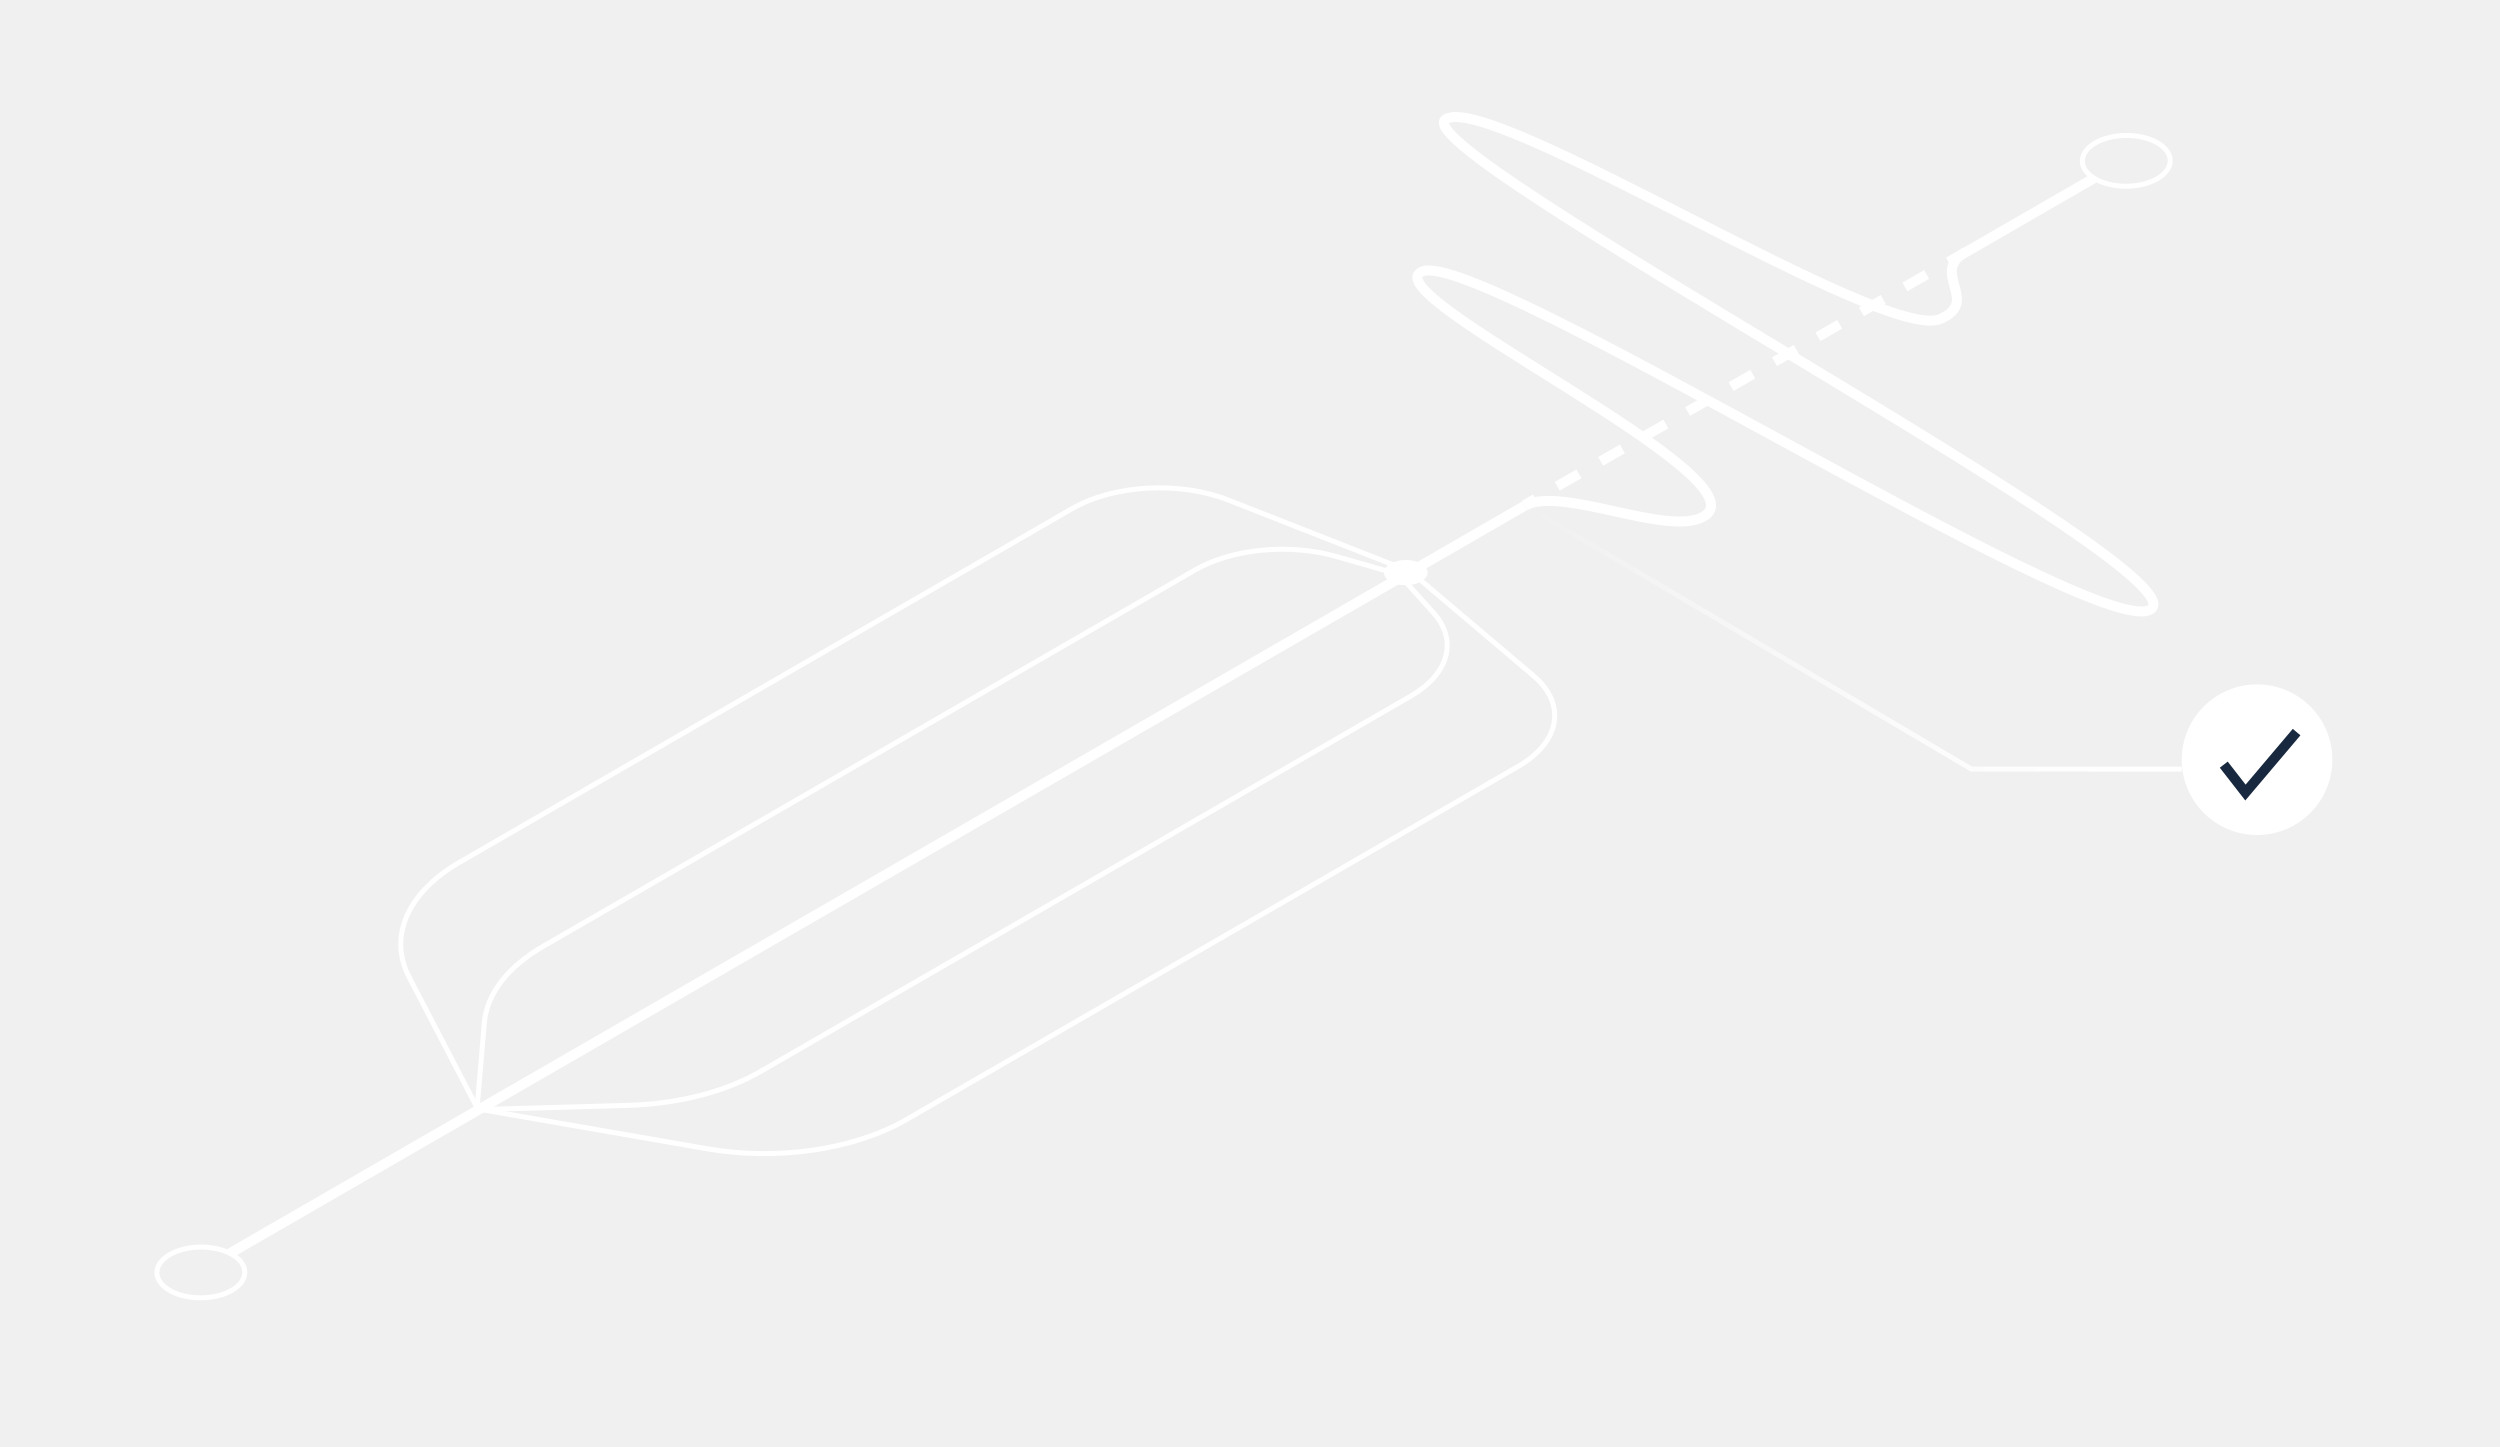
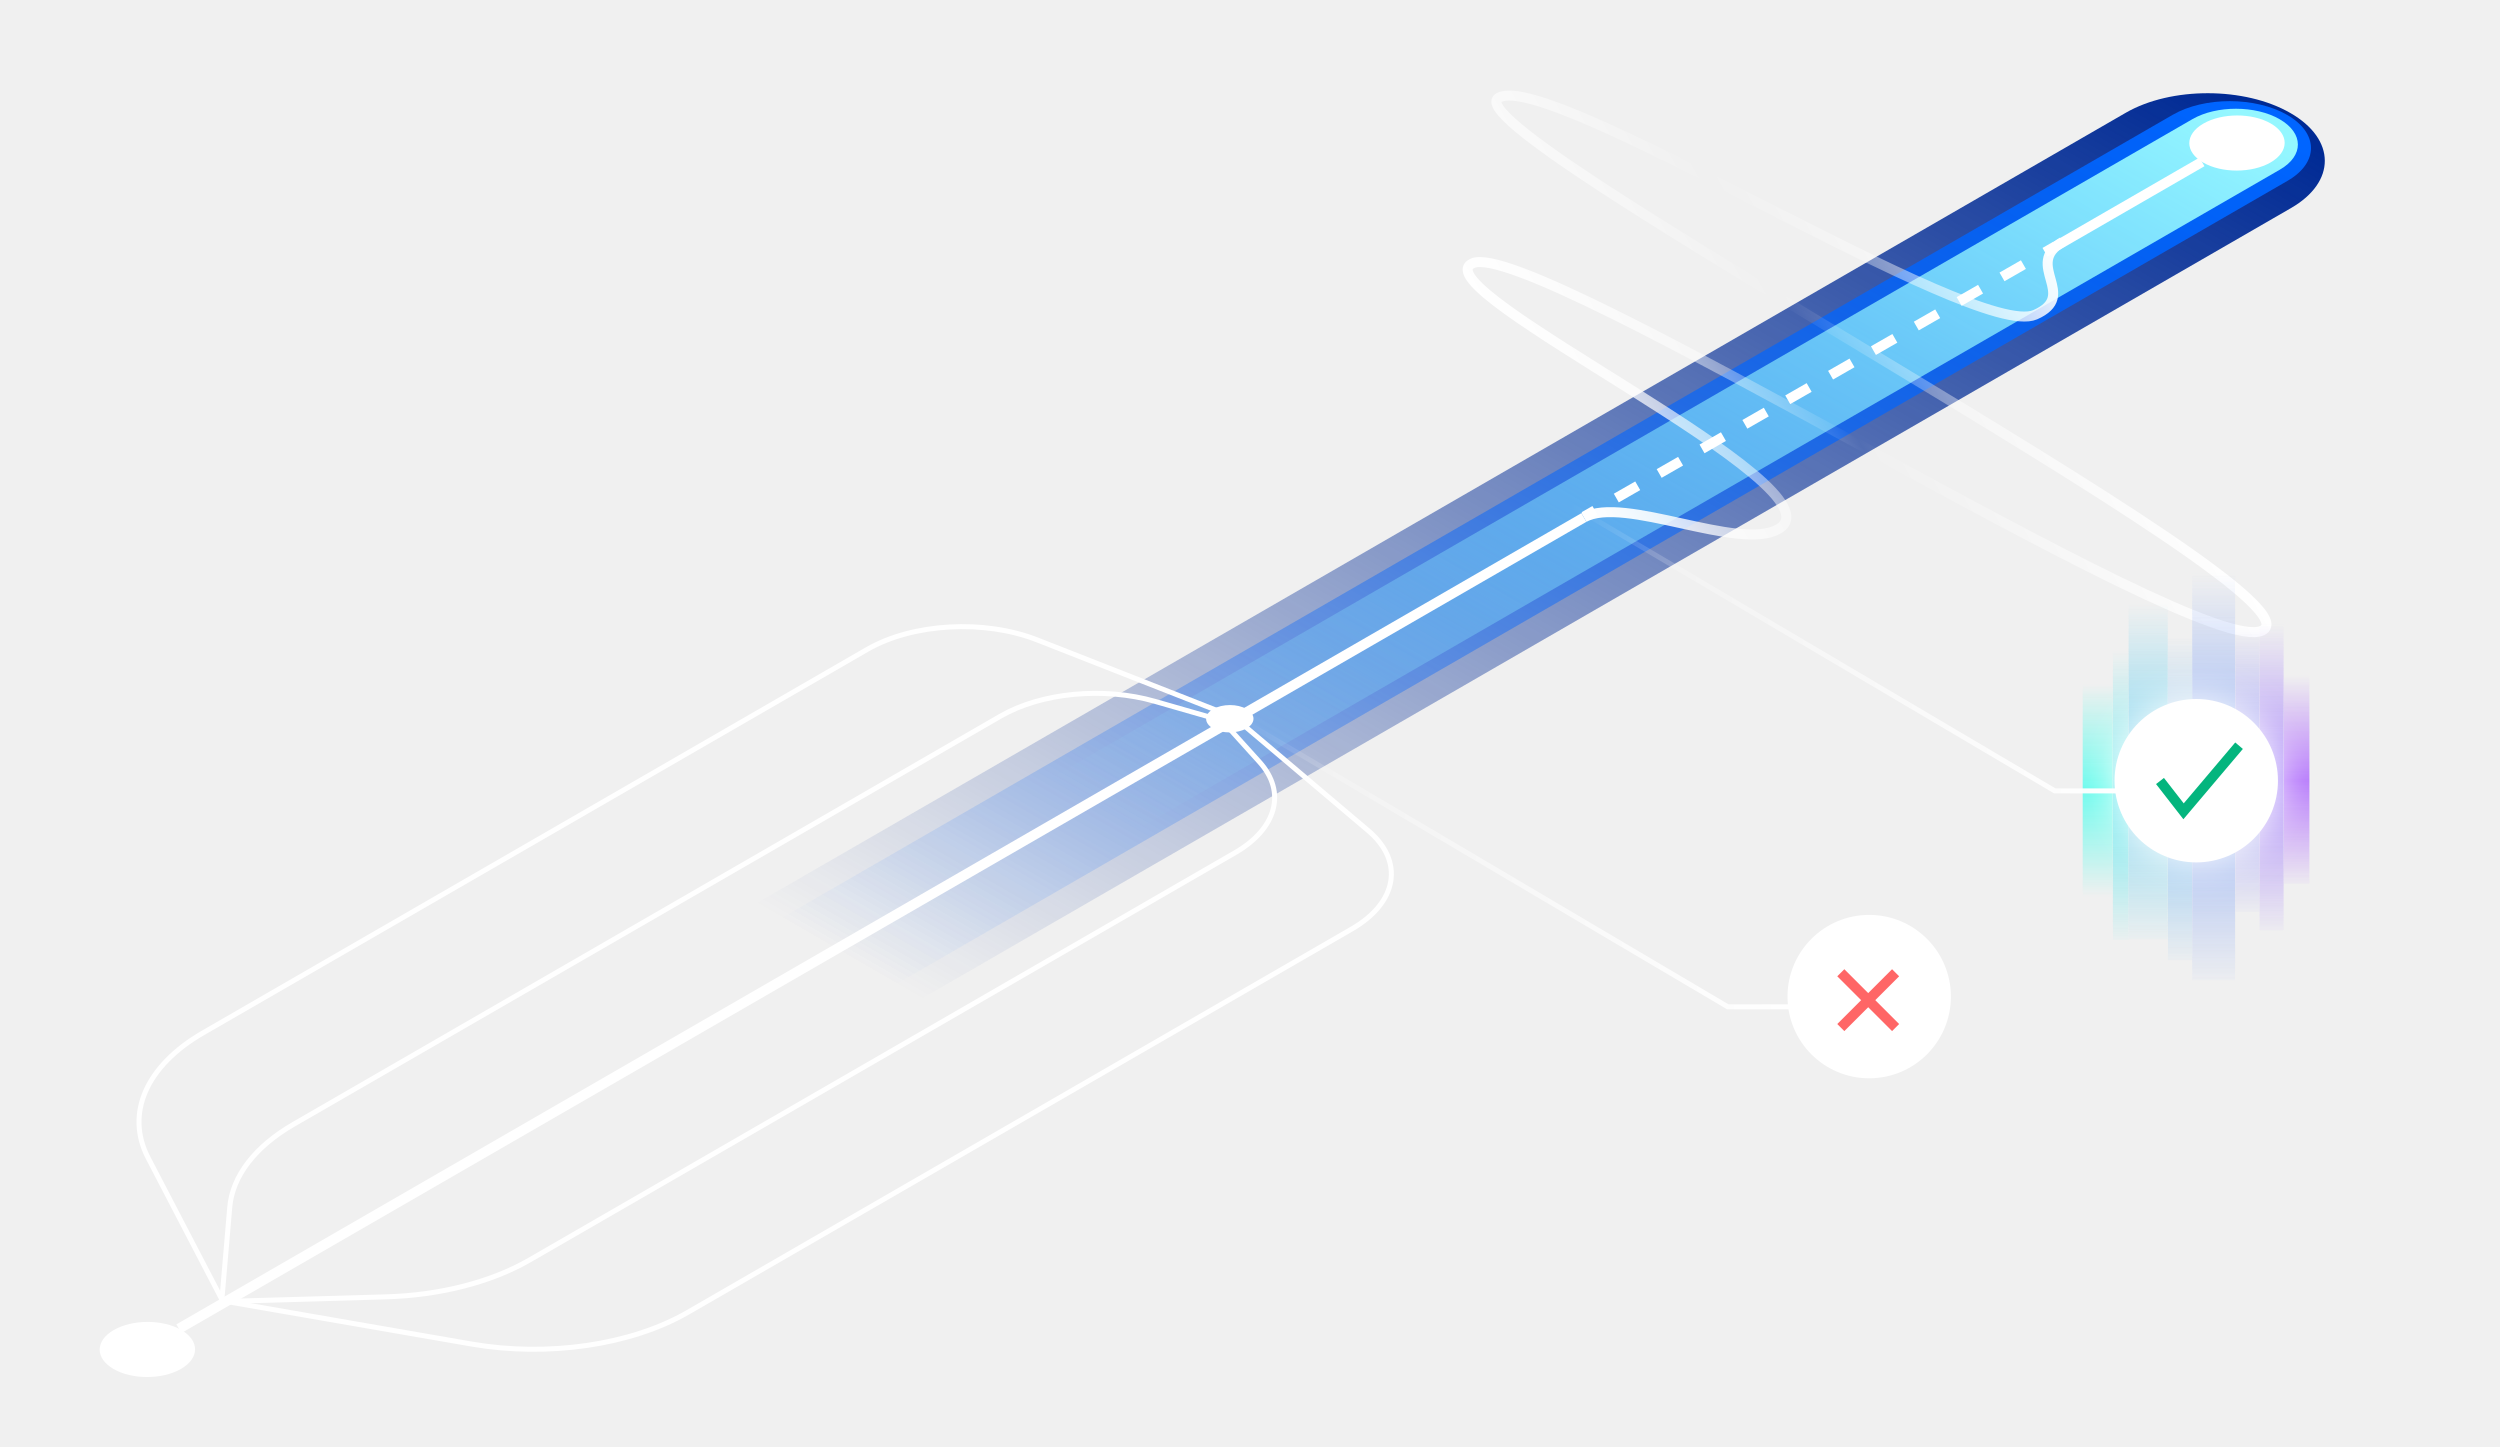
- <svg xmlns="http://www.w3.org/2000/svg" id="features" viewBox="0 0 500 289.32">
+ <svg xmlns="http://www.w3.org/2000/svg" xmlns:xlink="http://www.w3.org/1999/xlink" id="features" viewBox="0 0 500 289.32">
  <defs>
    <style>
-       .cls-1, .cls-2, .cls-3, .cls-4, .cls-5 {
+       .cls-1 {
+         stroke: #04b57e;
+       }
+ 
+       .cls-1, .cls-2, .cls-3, .cls-4, .cls-5, .cls-6, .cls-7, .cls-8 {
        fill: none;
        stroke-miterlimit: 10;
      }

-       .cls-1, .cls-2, .cls-5 {
+       .cls-1, .cls-5, .cls-6, .cls-7, .cls-8 {
+         stroke-width: 2px;
+       }
+ 
+       .cls-9 {
+         fill: url(#linear-gradient-8);
+       }
+ 
+       .cls-10 {
+         fill: url(#linear-gradient-7);
+       }
+ 
+       .cls-11 {
+         fill: url(#linear-gradient-6);
+       }
+ 
+       .cls-12 {
+         fill: url(#linear-gradient-9);
+       }
+ 
+       .cls-13 {
+         fill: url(#linear-gradient-3);
+       }
+ 
+       .cls-14 {
+         fill: url(#linear-gradient-2);
+       }
+ 
+       .cls-2, .cls-6, .cls-7 {
        stroke: #fff;
      }

-       .cls-2 {
-         stroke-dasharray: 5.01 5.01;
-       }
- 
-       .cls-2, .cls-4, .cls-5 {
-         stroke-width: 2px;
+       .cls-15 {
+         fill: url(#linear-gradient);
+       }
+ 
+       .cls-3 {
+         stroke: url(#linear-gradient-14);
+       }
+ 
+       .cls-4 {
+         stroke: url(#linear-gradient-5);
+       }
+ 
+       .cls-16, .cls-17 {
+         fill: #fff;
+       }
+ 
+       .cls-17 {
+         filter: url(#outer-glow-10);
+       }
+ 
+       .cls-18 {
+         fill: url(#linear-gradient-10);
+       }
+ 
+       .cls-19 {
+         fill: url(#linear-gradient-11);
+       }
+ 
+       .cls-20 {
+         fill: url(#linear-gradient-12);
+       }
+ 
+       .cls-21 {
+         fill: url(#linear-gradient-13);
+       }
+ 
+       .cls-22 {
+         opacity: .75;
+       }
+ 
+       .cls-5 {
+         stroke: url(#linear-gradient-4);
      }

      .cls-6 {
-         fill: #fff;
-       }
- 
-       .cls-3 {
-         stroke: url(#linear-gradient);
-       }
- 
-       .cls-4 {
-         stroke: #17283f;
+         stroke-dasharray: 4.94 4.94;
+       }
+ 
+       .cls-8 {
+         stroke: #f66;
      }
    </style>
-     <linearGradient id="linear-gradient" x1="305.09" y1="127.6" x2="436.35" y2="127.6" gradientUnits="userSpaceOnUse">
+     <linearGradient id="linear-gradient" x1="643.69" y1="-187.5" x2="643.69" y2="-474.51" gradientTransform="translate(-577.48 -23.2) rotate(30) skewX(-30)" gradientUnits="userSpaceOnUse">
+       <stop offset="0" stop-color="#002a94" stop-opacity="0" />
+       <stop offset="1" stop-color="#002a94" />
+     </linearGradient>
+     <linearGradient id="linear-gradient-2" x1="643.69" y1="-187.49" x2="643.69" y2="-473.86" gradientTransform="translate(-577.48 -23.2) rotate(30) skewX(-30)" gradientUnits="userSpaceOnUse">
+       <stop offset="0" stop-color="#0065ff" stop-opacity="0" />
+       <stop offset="1" stop-color="#0065ff" />
+     </linearGradient>
+     <linearGradient id="linear-gradient-3" x1="643.69" y1="-187.46" x2="643.69" y2="-472.39" gradientTransform="translate(-577.48 -23.2) rotate(30) skewX(-30)" gradientUnits="userSpaceOnUse">
+       <stop offset=".18" stop-color="#94f7ff" stop-opacity="0" />
+       <stop offset="1" stop-color="#94f7ff" />
+     </linearGradient>
+     <linearGradient id="linear-gradient-4" x1="318.33" y1="106.16" x2="413.98" y2="50.94" gradientUnits="userSpaceOnUse">
+       <stop offset="0" stop-color="#fff" />
+       <stop offset=".04" stop-color="#fff" stop-opacity=".97" />
+       <stop offset=".11" stop-color="#fff" stop-opacity=".88" />
+       <stop offset=".19" stop-color="#fff" stop-opacity=".73" />
+       <stop offset=".29" stop-color="#fff" stop-opacity=".53" />
+       <stop offset=".4" stop-color="#fff" stop-opacity=".27" />
+       <stop offset=".5" stop-color="#fff" stop-opacity="0" />
+       <stop offset=".99" stop-color="#fff" />
+     </linearGradient>
+     <linearGradient id="linear-gradient-5" x1="248.77" y1="172.89" x2="357.96" y2="172.89" gradientUnits="userSpaceOnUse">
      <stop offset="0" stop-color="#fff" stop-opacity="0" />
-       <stop offset=".1" stop-color="#fff" stop-opacity=".14" />
-       <stop offset=".29" stop-color="#fff" stop-opacity=".4" />
-       <stop offset=".47" stop-color="#fff" stop-opacity=".61" />
-       <stop offset=".63" stop-color="#fff" stop-opacity=".78" />
-       <stop offset=".78" stop-color="#fff" stop-opacity=".9" />
-       <stop offset=".91" stop-color="#fff" stop-opacity=".97" />
+       <stop offset=".56" stop-color="#fff" stop-opacity=".57" />
      <stop offset="1" stop-color="#fff" />
    </linearGradient>
+     <linearGradient id="linear-gradient-6" x1="429.64" y1="120.76" x2="429.64" y2="189.72" gradientUnits="userSpaceOnUse">
+       <stop offset="0" stop-color="#5ccef1" stop-opacity="0" />
+       <stop offset=".49" stop-color="#5ccef1" />
+       <stop offset="1" stop-color="#5ccef1" stop-opacity="0" />
+     </linearGradient>
+     <linearGradient id="linear-gradient-7" x1="436" y1="127.31" x2="436" y2="193.84" gradientUnits="userSpaceOnUse">
+       <stop offset="0" stop-color="#6ab6f4" stop-opacity="0" />
+       <stop offset=".49" stop-color="#6ab6f4" />
+       <stop offset="1" stop-color="#6ab6f4" stop-opacity="0" />
+     </linearGradient>
+     <linearGradient id="linear-gradient-8" x1="449.47" y1="125.6" x2="449.47" y2="183.94" gradientUnits="userSpaceOnUse">
+       <stop offset="0" stop-color="#8786fa" stop-opacity="0" />
+       <stop offset=".49" stop-color="#8786fa" />
+       <stop offset="1" stop-color="#8786fa" stop-opacity="0" />
+     </linearGradient>
+     <linearGradient id="linear-gradient-9" x1="442.73" y1="114.56" x2="442.73" y2="198.31" gradientUnits="userSpaceOnUse">
+       <stop offset="0" stop-color="#799ef7" stop-opacity="0" />
+       <stop offset=".49" stop-color="#799ef7" />
+       <stop offset="1" stop-color="#799ef7" stop-opacity="0" />
+     </linearGradient>
+     <linearGradient id="linear-gradient-10" x1="459.32" y1="135.03" x2="459.32" y2="177.92" gradientUnits="userSpaceOnUse">
+       <stop offset="0" stop-color="#a455ff" stop-opacity="0" />
+       <stop offset=".49" stop-color="#a455ff" />
+       <stop offset="1" stop-color="#a455ff" stop-opacity="0" />
+     </linearGradient>
+     <linearGradient id="linear-gradient-11" x1="454.32" y1="124.81" x2="454.32" y2="187.75" gradientUnits="userSpaceOnUse">
+       <stop offset="0" stop-color="#966dfc" stop-opacity="0" />
+       <stop offset=".49" stop-color="#966dfc" />
+       <stop offset="1" stop-color="#966dfc" stop-opacity="0" />
+     </linearGradient>
+     <linearGradient id="linear-gradient-12" x1="424.13" y1="130.14" x2="424.13" y2="189.6" gradientUnits="userSpaceOnUse">
+       <stop offset="0" stop-color="#4de7ef" stop-opacity="0" />
+       <stop offset=".49" stop-color="#4de7ef" />
+       <stop offset="1" stop-color="#4de7ef" stop-opacity="0" />
+     </linearGradient>
+     <linearGradient id="linear-gradient-13" x1="419.54" y1="135" x2="419.54" y2="181.21" gradientUnits="userSpaceOnUse">
+       <stop offset=".04" stop-color="#3fffec" stop-opacity="0" />
+       <stop offset=".49" stop-color="#3fffec" />
+       <stop offset=".96" stop-color="#3fffec" stop-opacity="0" />
+     </linearGradient>
+     <linearGradient id="linear-gradient-14" x1="314.18" y1="129.72" x2="423.37" y2="129.72" xlink:href="#linear-gradient-5" />
+     <filter id="outer-glow-10" x="409.93" y="127.53" width="58" height="57" filterUnits="userSpaceOnUse">
+       <feOffset dx="0" dy="0" />
+       <feGaussianBlur result="blur" stdDeviation="4" />
+       <feFlood flood-color="#fff" flood-opacity="1" />
+       <feComposite in2="blur" operator="in" />
+       <feComposite in="SourceGraphic" />
+     </filter>
  </defs>
-   <polyline class="cls-3" points="305.34 101.3 394.28 153.82 436.35 153.82" />
  <g>
-     <line class="cls-5" x1="45.98" y1="250.66" x2="304.91" y2="101.17" />
-     <path class="cls-1" d="M46.41,250.89c3.42,1.98,3.4,5.19-.04,7.18s-9.01,2-12.43.02-3.4-5.19.04-7.18,9.01-2,12.43-.02Z" />
-     <path class="cls-1" d="M431.49,28.57c3.42,1.98,3.4,5.19-.04,7.18s-9.01,2-12.43.02-3.4-5.19.04-7.18,9.01-2,12.43-.02Z" />
-     <path class="cls-5" d="M304.92,101.18c7.24-4.15,28.6,6.28,35.82,2.12,13.15-7.59-66.56-44.35-56.36-48.98,11.05-5.02,133.62,73.28,145.5,67.69,13.67-6.44-151.16-92.57-140.63-98.23,9.58-5.15,87.58,44.89,98.8,40.02,8.17-3.54-2.19-9.27,5.06-13.42" />
+     <path class="cls-15" d="M178.52,203.08L458.19,41.62c9.07-5.23,9.02-13.75-.1-19.01-9.12-5.27-23.87-5.29-32.93-.06L145.49,184.01l33.04,19.07Z" />
+     <path class="cls-14" d="M173.46,200.16L457.5,36.17c6.29-3.63,6.26-9.54-.07-13.19-6.33-3.65-16.56-3.67-22.85-.04L150.55,186.93l22.92,13.23Z" />
+     <path class="cls-13" d="M170.75,198.6L455.99,33.92c4.8-2.77,4.78-7.28-.05-10.07s-12.64-2.8-17.44-.03L153.25,188.5l17.5,10.1Z" />
+   </g>
+   <g id="pr_timeline" data-name="pr timeline">
    <g>
-       <line class="cls-5" x1="304.93" y1="101" x2="307.09" y2="99.76" />
-       <line class="cls-2" x1="311.44" y1="97.26" x2="387.53" y2="53.63" />
-       <line class="cls-5" x1="389.7" y1="52.39" x2="391.87" y2="51.14" />
+       <line class="cls-7" x1="35.78" y1="265.74" x2="316.78" y2="103.5" />
+       <path class="cls-16" d="M36.24,265.99c3.71,2.14,3.7,5.63-.04,7.79s-9.78,2.17-13.49.02-3.7-5.63.04-7.79c3.74-2.16,9.78-2.17,13.49-.02Z" />
+       <path class="cls-16" d="M454.16,24.7c3.71,2.14,3.7,5.63-.04,7.79s-9.78,2.17-13.49.02-3.7-5.63.04-7.79,9.78-2.17,13.49-.02Z" />
+       <path class="cls-5" d="M316.8,103.51c7.86-4.51,31.04,6.82,38.88,2.3,14.27-8.24-72.24-48.13-61.17-53.15,12-5.44,145.02,79.53,157.91,73.46,14.84-6.99-164.05-100.47-152.63-106.6,10.4-5.59,95.05,48.72,107.23,43.43,8.86-3.85-2.38-10.06,5.49-14.57" />
+       <g>
+         <line class="cls-7" x1="316.81" y1="103.31" x2="318.98" y2="102.07" />
+         <line class="cls-6" x1="323.26" y1="99.61" x2="406.85" y2="51.68" />
+         <line class="cls-7" x1="409" y1="50.45" x2="411.17" y2="49.2" />
+       </g>
+       <line class="cls-7" x1="411.19" y1="49.24" x2="440.39" y2="32.38" />
+       <path class="cls-2" d="M44.33,260.47l1.62-19.02c.53-6.24,5.08-12.15,12.75-16.58l141.4-81.64c8.18-4.72,20.63-5.91,30.92-2.95l13.76,3.95" />
+       <path class="cls-2" d="M44.59,260.31l-14.96-28.73c-4.6-8.83-.38-18.44,10.97-25l132.83-76.69c9.13-5.27,23.42-6.07,34.03-1.9l39.79,15.62" />
+       <path class="cls-2" d="M44.24,260.31l32.95-.94c10.8-.31,21.04-2.93,28.71-7.36l141.13-81.48c8.3-4.79,10.28-12.13,4.89-18.11l-6.91-7.65" />
+       <path class="cls-2" d="M44.5,260.16l49.76,8.64c15.3,2.66,31.95.22,43.3-6.33l132.81-76.68c9.14-5.28,10.51-13.54,3.28-19.66l-26.52-22.44" />
+       <path class="cls-16" d="M249.32,141.81c1.84,1.07,1.84,2.8-.02,3.87s-4.86,1.08-6.7.01-1.84-2.8.02-3.87,4.86-1.08,6.7-.01Z" />
    </g>
-     <line class="cls-5" x1="391.9" y1="51.17" x2="418.8" y2="35.64" />
-     <path class="cls-1" d="M95.38,222.07l1.49-17.53c.49-5.75,4.68-11.19,11.75-15.27l130.29-75.22c7.53-4.35,19.01-5.44,28.49-2.72l12.68,3.64" />
-     <path class="cls-1" d="M95.62,221.93l-13.78-26.47c-4.24-8.14-.35-16.99,10.11-23.03l122.39-70.66c8.41-4.86,21.58-5.59,31.35-1.75l36.66,14.4" />
-     <path class="cls-1" d="M95.3,221.93l30.36-.86c9.95-.28,19.39-2.7,26.46-6.78l130.04-75.08c7.65-4.42,9.48-11.18,4.5-16.69l-6.36-7.05" />
-     <path class="cls-1" d="M95.54,221.79l45.85,7.96c14.1,2.45,29.44.2,39.9-5.84l122.37-70.65c8.42-4.86,9.69-12.47,3.02-18.12l-24.43-20.68" />
-     <path class="cls-6" d="M284.26,112.73c1.7.98,1.69,2.58-.02,3.57s-4.48.99-6.18.01-1.69-2.58.02-3.57,4.48-.99,6.18-.01Z" />
+     <g>
+       <polyline class="cls-4" points="249.02 144.36 345.55 201.36 357.96 201.36" />
+       <circle class="cls-16" cx="373.84" cy="199.32" r="16.34" />
+       <g>
+         <line class="cls-8" x1="368.16" y1="194.55" x2="379.12" y2="205.51" />
+         <line class="cls-8" x1="379.12" y1="194.55" x2="368.16" y2="205.51" />
+       </g>
+     </g>
+     <g>
+       <g class="cls-22">
+         <rect class="cls-11" x="425.72" y="119.36" width="7.83" height="68.5" />
+         <rect class="cls-10" x="433.59" y="125.95" width="4.81" height="66.09" />
+         <rect class="cls-9" x="447.06" y="124.41" width="4.81" height="57.95" />
+         <rect class="cls-12" x="438.44" y="112.85" width="8.58" height="83.2" />
+         <rect class="cls-18" x="456.76" y="134.15" width="5.12" height="42.61" />
+         <rect class="cls-19" x="451.91" y="123.53" width="4.81" height="62.53" />
+         <rect class="cls-20" x="422.58" y="128.92" width="3.11" height="59.07" />
+         <polygon class="cls-21" points="422.54 179.83 416.54 179.96 416.54 134.19 422.54 134.06 422.54 179.83" />
+       </g>
+       <polyline class="cls-3" points="314.43 101.18 410.96 158.18 423.37 158.18" />
+       <circle class="cls-17" cx="439.25" cy="156.14" r="16.34" />
+       <polyline id="check" class="cls-1" points="432 156.2 436.71 162.26 447.81 149.14" />
+     </g>
  </g>
-   <circle class="cls-6" cx="451.41" cy="151.94" r="15.06" />
-   <polyline class="cls-4" points="444.75 152.93 449.09 158.51 459.32 146.42" />
</svg>
